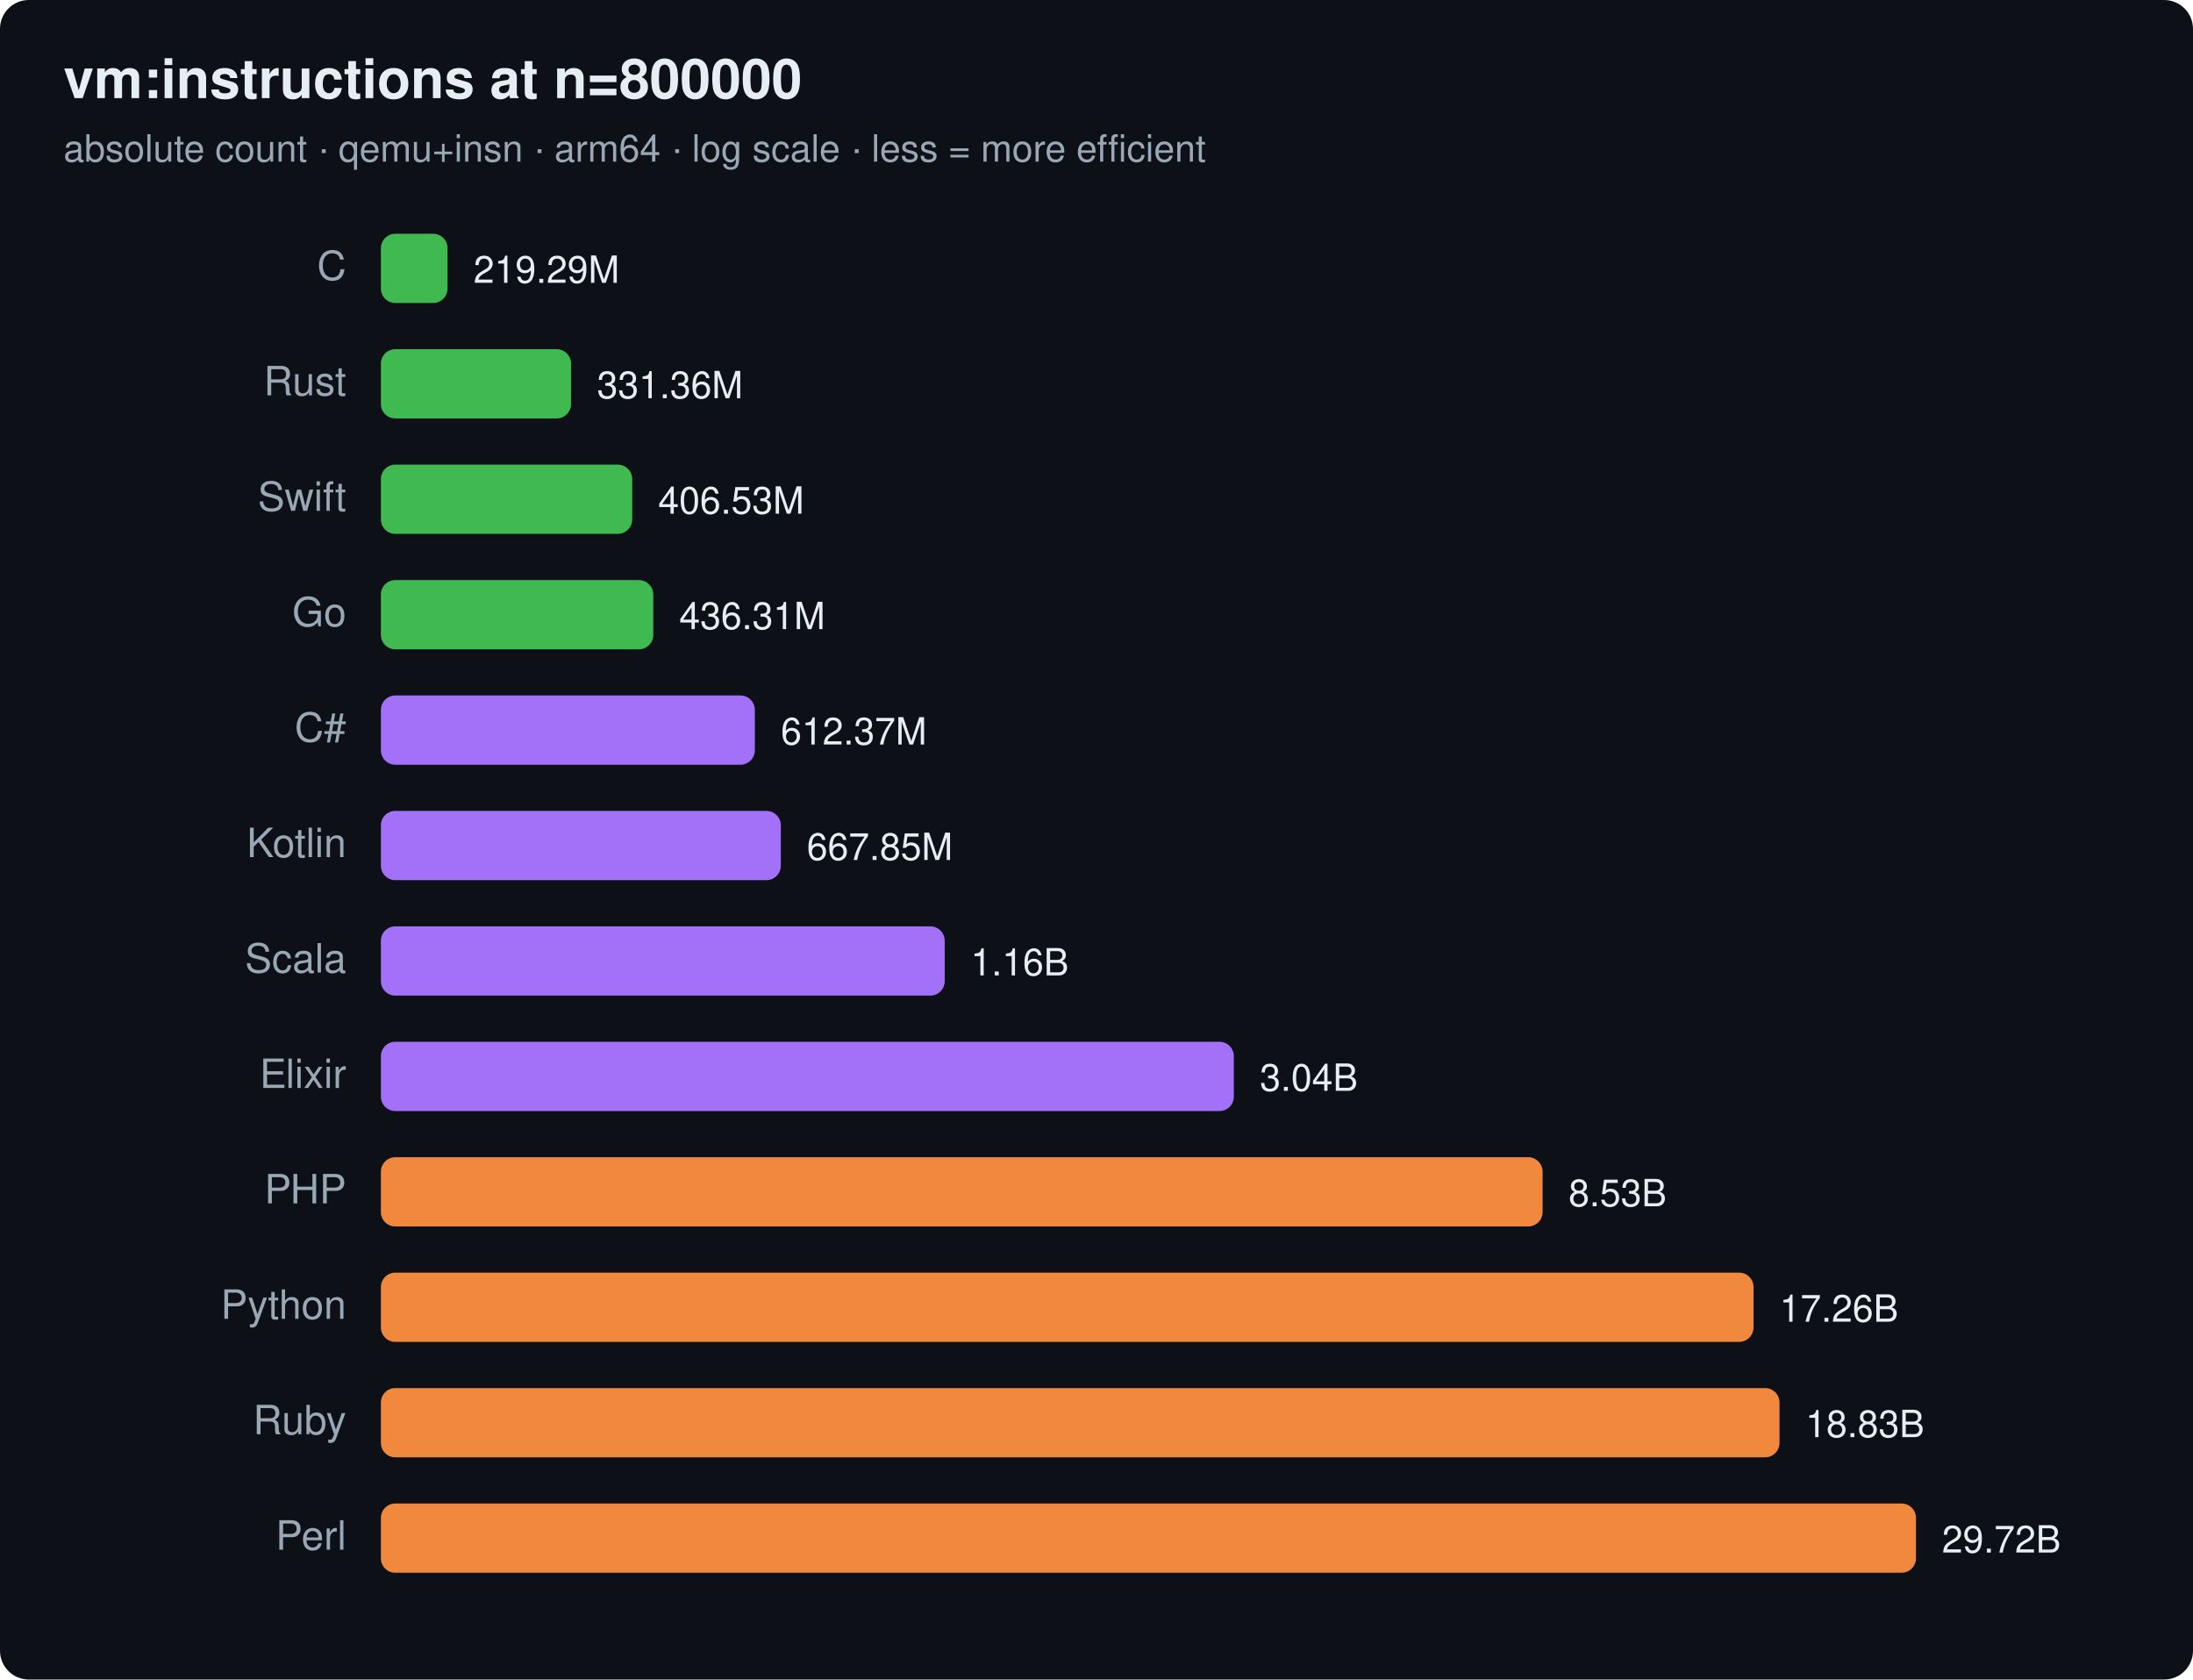
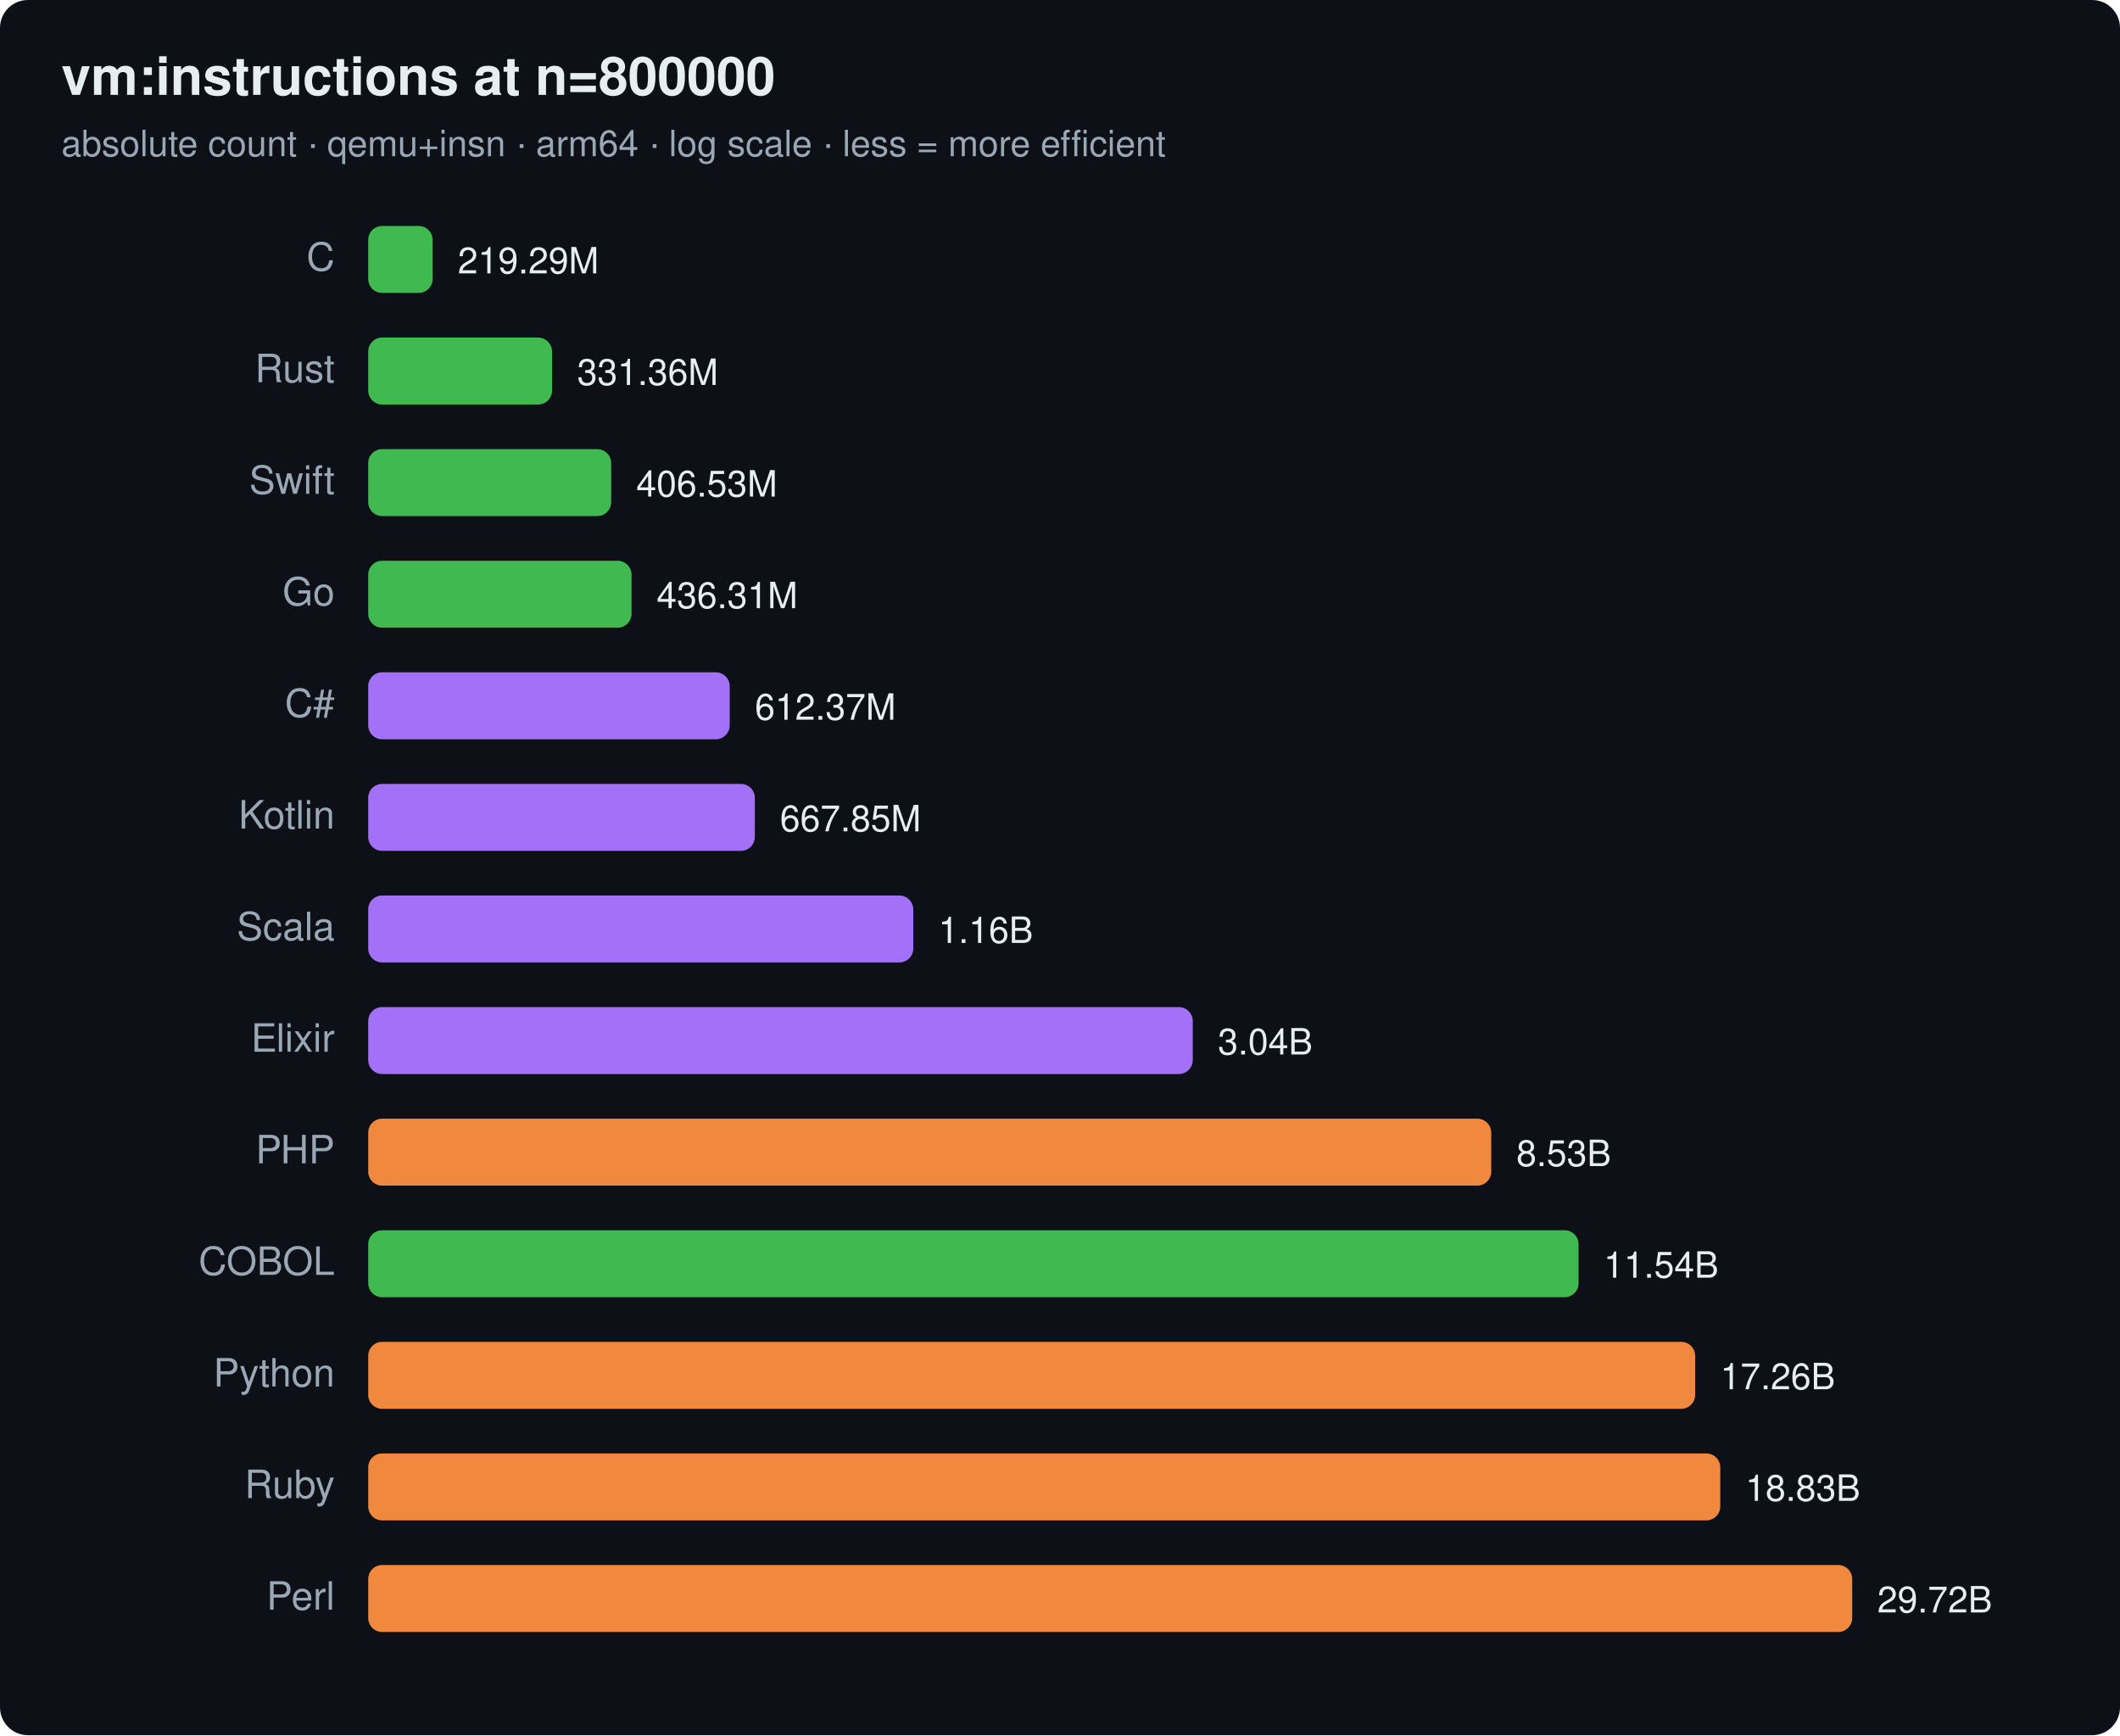
- <svg xmlns="http://www.w3.org/2000/svg" width="760" height="582" viewBox="0 0 760 582" font-family="ui-sans-serif,system-ui,Segoe UI,Helvetica,Arial">
-   <rect width="760" height="582" rx="10" fill="#0d1117" />
+ <svg xmlns="http://www.w3.org/2000/svg" width="760" height="622" viewBox="0 0 760 622" font-family="ui-sans-serif,system-ui,Segoe UI,Helvetica,Arial">
+   <rect width="760" height="622" rx="10" fill="#0d1117" />
  <text x="22" y="34" font-size="19" font-weight="700" fill="#e6edf3">vm:instructions at n=800000</text>
  <text x="22" y="56" font-size="13" fill="#9aa7b4">absolute count · qemu+insn · arm64 · log scale · less = more efficient</text>
  <text x="120" y="97" text-anchor="end" font-size="14" fill="#9aa7b4">C</text>
  <rect x="132" y="81" width="23.1" height="24" rx="5" fill="#3fb950" />
  <text x="164.1" y="98" font-size="13" fill="#e6edf3">219.29M</text>
  <text x="120" y="137" text-anchor="end" font-size="14" fill="#9aa7b4">Rust</text>
  <rect x="132" y="121" width="65.9" height="24" rx="5" fill="#3fb950" />
  <text x="206.9" y="138" font-size="13" fill="#e6edf3">331.36M</text>
  <text x="120" y="177" text-anchor="end" font-size="14" fill="#9aa7b4">Swift</text>
  <rect x="132" y="161" width="87.1" height="24" rx="5" fill="#3fb950" />
  <text x="228.1" y="178" font-size="13" fill="#e6edf3">406.53M</text>
  <text x="120" y="217" text-anchor="end" font-size="14" fill="#9aa7b4">Go</text>
  <rect x="132" y="201" width="94.4" height="24" rx="5" fill="#3fb950" />
  <text x="235.4" y="218" font-size="13" fill="#e6edf3">436.31M</text>
  <text x="120" y="257" text-anchor="end" font-size="14" fill="#9aa7b4">C#</text>
  <rect x="132" y="241" width="129.6" height="24" rx="5" fill="#a371f7" />
  <text x="270.6" y="258" font-size="13" fill="#e6edf3">612.37M</text>
  <text x="120" y="297" text-anchor="end" font-size="14" fill="#9aa7b4">Kotlin</text>
  <rect x="132" y="281" width="138.6" height="24" rx="5" fill="#a371f7" />
  <text x="279.6" y="298" font-size="13" fill="#e6edf3">667.85M</text>
  <text x="120" y="337" text-anchor="end" font-size="14" fill="#9aa7b4">Scala</text>
  <rect x="132" y="321" width="195.4" height="24" rx="5" fill="#a371f7" />
  <text x="336.4" y="338" font-size="13" fill="#e6edf3">1.16B</text>
  <text x="120" y="377" text-anchor="end" font-size="14" fill="#9aa7b4">Elixir</text>
  <rect x="132" y="361" width="295.6" height="24" rx="5" fill="#a371f7" />
  <text x="436.6" y="378" font-size="13" fill="#e6edf3">3.04B</text>
  <text x="120" y="417" text-anchor="end" font-size="14" fill="#9aa7b4">PHP</text>
  <rect x="132" y="401" width="402.6" height="24" rx="5" fill="#f0883e" />
  <text x="543.6" y="418" font-size="13" fill="#e6edf3">8.53B</text>
-   <text x="120" y="457" text-anchor="end" font-size="14" fill="#9aa7b4">Python</text>
-   <rect x="132" y="441" width="475.7" height="24" rx="5" fill="#f0883e" />
-   <text x="616.7" y="458" font-size="13" fill="#e6edf3">17.26B</text>
-   <text x="120" y="497" text-anchor="end" font-size="14" fill="#9aa7b4">Ruby</text>
-   <rect x="132" y="481" width="484.7" height="24" rx="5" fill="#f0883e" />
-   <text x="625.7" y="498" font-size="13" fill="#e6edf3">18.83B</text>
-   <text x="120" y="537" text-anchor="end" font-size="14" fill="#9aa7b4">Perl</text>
-   <rect x="132" y="521" width="532.0" height="24" rx="5" fill="#f0883e" />
-   <text x="673.0" y="538" font-size="13" fill="#e6edf3">29.72B</text>
+   <text x="120" y="457" text-anchor="end" font-size="14" fill="#9aa7b4">COBOL</text>
+   <rect x="132" y="441" width="433.9" height="24" rx="5" fill="#3fb950" />
+   <text x="574.9" y="458" font-size="13" fill="#e6edf3">11.54B</text>
+   <text x="120" y="497" text-anchor="end" font-size="14" fill="#9aa7b4">Python</text>
+   <rect x="132" y="481" width="475.7" height="24" rx="5" fill="#f0883e" />
+   <text x="616.7" y="498" font-size="13" fill="#e6edf3">17.26B</text>
+   <text x="120" y="537" text-anchor="end" font-size="14" fill="#9aa7b4">Ruby</text>
+   <rect x="132" y="521" width="484.7" height="24" rx="5" fill="#f0883e" />
+   <text x="625.7" y="538" font-size="13" fill="#e6edf3">18.83B</text>
+   <text x="120" y="577" text-anchor="end" font-size="14" fill="#9aa7b4">Perl</text>
+   <rect x="132" y="561" width="532.0" height="24" rx="5" fill="#f0883e" />
+   <text x="673.0" y="578" font-size="13" fill="#e6edf3">29.72B</text>
</svg>
